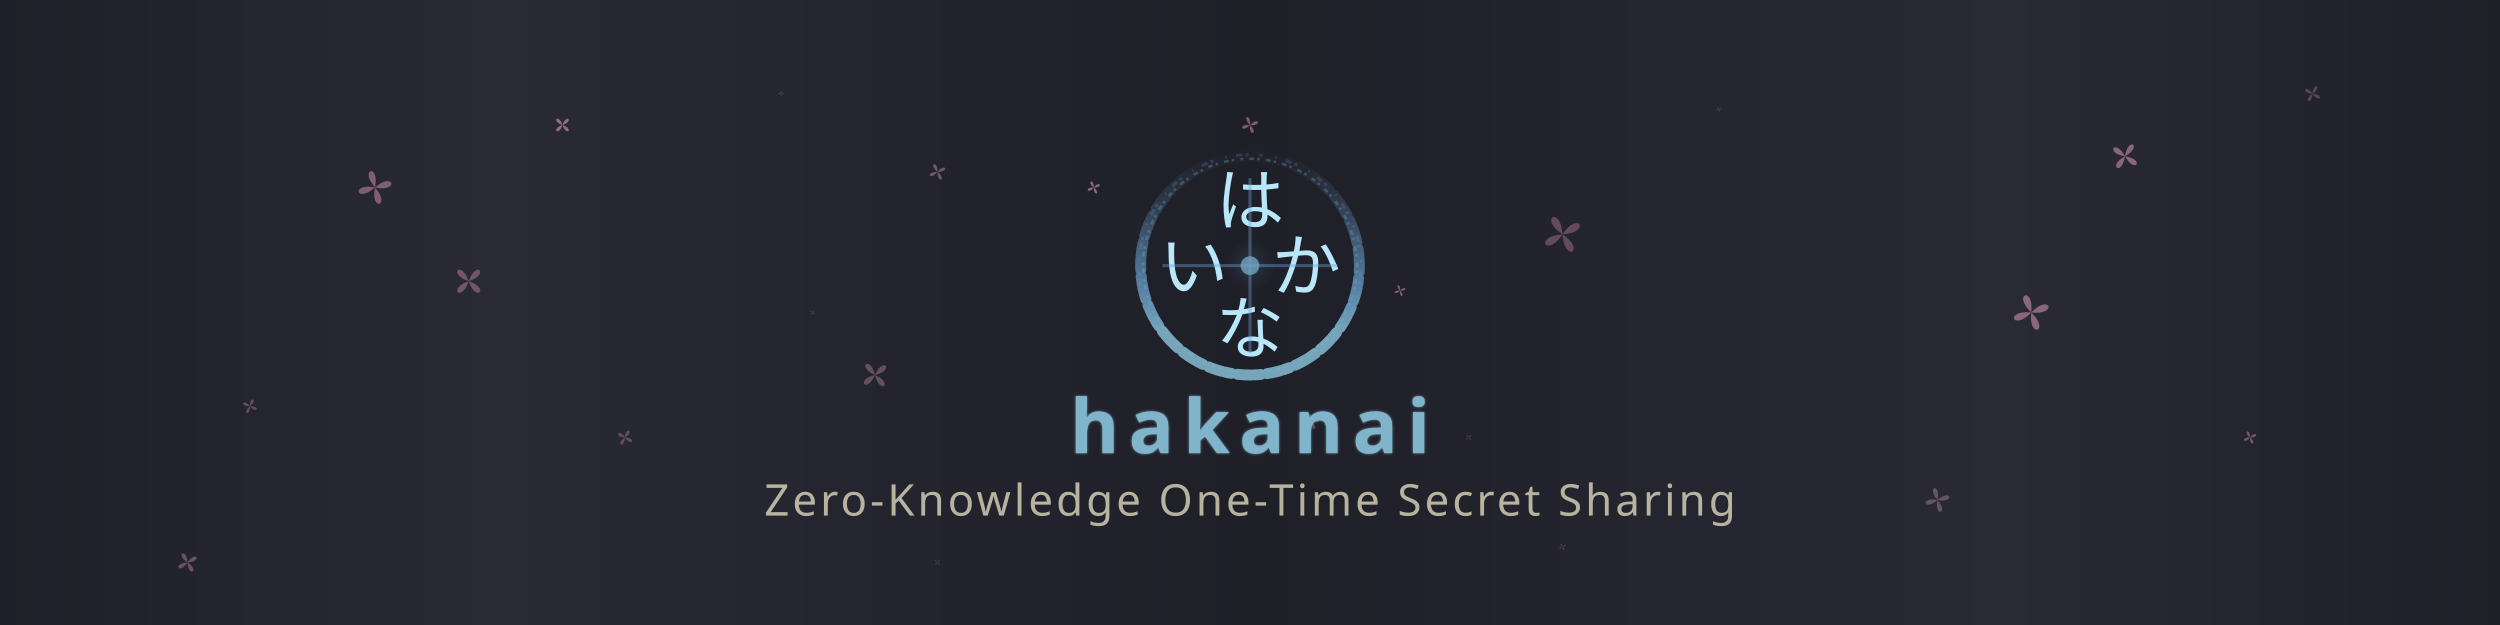
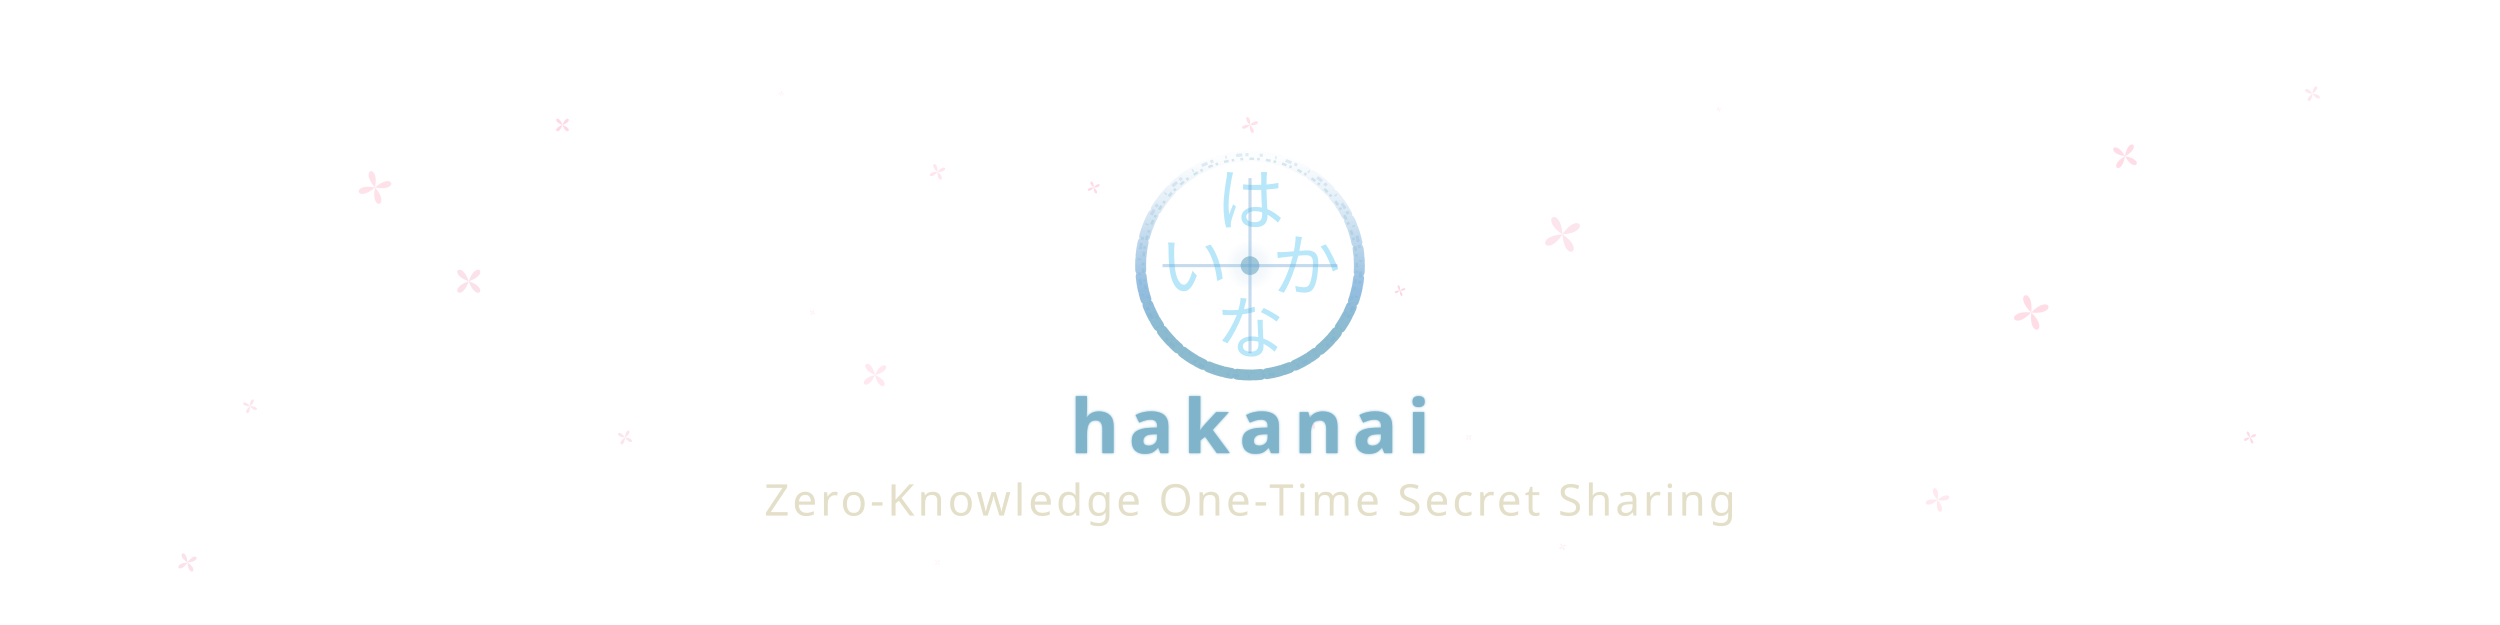
<svg xmlns="http://www.w3.org/2000/svg" width="800" height="200" viewBox="0 0 800 200">
  <defs>
    <linearGradient id="brushFade" x1="0%" y1="0%" x2="0%" y2="100%">
      <stop offset="0%" style="stop-color:#7FB4CA;stop-opacity:1" />
      <stop offset="20%" style="stop-color:#7FB4CA;stop-opacity:1" />
      <stop offset="40%" style="stop-color:#6BA5D4;stop-opacity:0.8" />
      <stop offset="60%" style="stop-color:#6BA5D4;stop-opacity:0.5" />
      <stop offset="80%" style="stop-color:#6BA5D4;stop-opacity:0.2" />
      <stop offset="95%" style="stop-color:#6BA5D4;stop-opacity:0.05" />
      <stop offset="100%" style="stop-color:#6BA5D4;stop-opacity:0.02" />
    </linearGradient>
    <radialGradient id="centerGlow">
      <stop offset="0%" style="stop-color:#7FB4CA;stop-opacity:0.15" />
      <stop offset="50%" style="stop-color:#6BA5D4;stop-opacity:0.08" />
      <stop offset="100%" style="stop-color:#5A8CA8;stop-opacity:0" />
    </radialGradient>
    <filter id="minimalGlow">
      <feGaussianBlur stdDeviation="0.5" result="coloredBlur" />
      <feMerge>
        <feMergeNode in="coloredBlur" />
        <feMergeNode in="SourceGraphic" />
      </feMerge>
    </filter>
-     <linearGradient id="bannerBg" x1="0%" y1="0%" x2="100%" y2="0%">
-       <stop offset="0%" style="stop-color:#1f1f28;stop-opacity:1" />
-       <stop offset="20%" style="stop-color:#2a2a37;stop-opacity:1" />
-       <stop offset="50%" style="stop-color:#1f1f28;stop-opacity:1" />
-       <stop offset="80%" style="stop-color:#2a2a37;stop-opacity:1" />
-       <stop offset="100%" style="stop-color:#1f1f28;stop-opacity:1" />
-     </linearGradient>
  </defs>
-   <rect width="800" height="200" fill="url(#bannerBg)" />
  <g transform="translate(120, 60) rotate(-15)">
    <path d="M0,0 C-3,-6 3,-6 0,0 C6,-3 6,3 0,0 C3,6 -3,6 0,0 C-6,3 -6,-3 0,0" fill="#FFB4CA" opacity="0.4" transform="scale(1.2)" />
  </g>
  <g transform="translate(80, 130) rotate(25)">
    <path d="M0,0 C-2,-4 2,-4 0,0 C4,-2 4,2 0,0 C2,4 -2,4 0,0 C-4,2 -4,-2 0,0" fill="#F4A8C4" opacity="0.3" transform="scale(0.8)" />
  </g>
  <g transform="translate(180, 40) rotate(-45)">
    <path d="M0,0 C-2,-4 2,-4 0,0 C4,-2 4,2 0,0 C2,4 -2,4 0,0 C-4,2 -4,-2 0,0" fill="#FFB4CA" opacity="0.5" transform="scale(0.9)" />
  </g>
  <g transform="translate(60, 180) rotate(60)">
    <path d="M0,0 C-2,-4 2,-4 0,0 C4,-2 4,2 0,0 C2,4 -2,4 0,0 C-4,2 -4,-2 0,0" fill="#F4A8C4" opacity="0.35" transform="scale(1.1)" />
  </g>
  <g transform="translate(680, 50) rotate(35)">
    <path d="M0,0 C-3,-6 3,-6 0,0 C6,-3 6,3 0,0 C3,6 -3,6 0,0 C-6,3 -6,-3 0,0" fill="#FFB4CA" opacity="0.45" transform="scale(1.0)" />
  </g>
  <g transform="translate(720, 140) rotate(-25)">
    <path d="M0,0 C-2,-4 2,-4 0,0 C4,-2 4,2 0,0 C2,4 -2,4 0,0 C-4,2 -4,-2 0,0" fill="#F4A8C4" opacity="0.4" transform="scale(0.7)" />
  </g>
  <g transform="translate(620, 160) rotate(75)">
    <path d="M0,0 C-2,-4 2,-4 0,0 C4,-2 4,2 0,0 C2,4 -2,4 0,0 C-4,2 -4,-2 0,0" fill="#FFB4CA" opacity="0.3" transform="scale(1.3)" />
  </g>
  <g transform="translate(740, 30) rotate(-60)">
    <path d="M0,0 C-2,-4 2,-4 0,0 C4,-2 4,2 0,0 C2,4 -2,4 0,0 C-4,2 -4,-2 0,0" fill="#F4A8C4" opacity="0.25" transform="scale(0.9)" />
  </g>
  <g transform="translate(250, 30) rotate(10)">
    <path d="M0,0 C-1,-2 1,-2 0,0 C2,-1 2,1 0,0 C1,2 -1,2 0,0 C-2,1 -2,-1 0,0" fill="#FFB4CA" opacity="0.2" transform="scale(0.6)" />
  </g>
  <g transform="translate(550, 35) rotate(-20)">
    <path d="M0,0 C-1,-2 1,-2 0,0 C2,-1 2,1 0,0 C1,2 -1,2 0,0 C-2,1 -2,-1 0,0" fill="#F4A8C4" opacity="0.25" transform="scale(0.5)" />
  </g>
  <g transform="translate(300, 180) rotate(45)">
    <path d="M0,0 C-1,-2 1,-2 0,0 C2,-1 2,1 0,0 C1,2 -1,2 0,0 C-2,1 -2,-1 0,0" fill="#FFB4CA" opacity="0.15" transform="scale(0.7)" />
  </g>
  <g transform="translate(500, 175) rotate(-30)">
    <path d="M0,0 C-1,-2 1,-2 0,0 C2,-1 2,1 0,0 C1,2 -1,2 0,0 C-2,1 -2,-1 0,0" fill="#F4A8C4" opacity="0.2" transform="scale(0.8)" />
  </g>
  <g transform="translate(150, 90) rotate(45)">
    <path d="M0,0 C-3,-6 3,-6 0,0 C6,-3 6,3 0,0 C3,6 -3,6 0,0 C-6,3 -6,-3 0,0" fill="#F4A8C4" opacity="0.35" transform="scale(1.1)" />
  </g>
  <g transform="translate(400, 40) rotate(-20)">
    <path d="M0,0 C-2,-4 2,-4 0,0 C4,-2 4,2 0,0 C2,4 -2,4 0,0 C-4,2 -4,-2 0,0" fill="#FFB4CA" opacity="0.4" transform="scale(0.9)" />
  </g>
  <g transform="translate(650, 100) rotate(70)">
    <path d="M0,0 C-3,-6 3,-6 0,0 C6,-3 6,3 0,0 C3,6 -3,6 0,0 C-6,3 -6,-3 0,0" fill="#FFB4CA" opacity="0.45" transform="scale(1.3)" />
  </g>
  <g transform="translate(200, 140) rotate(-60)">
    <path d="M0,0 C-2,-4 2,-4 0,0 C4,-2 4,2 0,0 C2,4 -2,4 0,0 C-4,2 -4,-2 0,0" fill="#F4A8C4" opacity="0.3" transform="scale(0.85)" />
  </g>
  <g transform="translate(400, 85)">
    <g transform="translate(-50, -25) rotate(-25)">
      <path d="M0,0 C-2,-4 2,-4 0,0 C4,-2 4,2 0,0 C2,4 -2,4 0,0 C-4,2 -4,-2 0,0" fill="#FFB4CA" opacity="0.5" transform="scale(0.7)" />
    </g>
    <g transform="translate(48, 8) rotate(70)">
      <path d="M0,0 C-2,-4 2,-4 0,0 C4,-2 4,2 0,0 C2,4 -2,4 0,0 C-4,2 -4,-2 0,0" fill="#F4A8C4" opacity="0.45" transform="scale(0.6)" />
    </g>
    <circle fill="none" stroke="url(#brushFade)" stroke-width="3.5" cx="0" cy="0" r="35" stroke-linecap="round" stroke-dasharray="2 1 3 0.5 1 2" opacity="0.9" transform="rotate(180)" />
    <circle fill="none" stroke="#6BA5D4" stroke-width="1" cx="0" cy="0" r="35.5" stroke-dasharray="1 4 0.5 3 2 1" opacity="0.2" transform="rotate(-85)" />
    <circle fill="none" stroke="#7FB4CA" stroke-width="0.8" cx="0" cy="0" r="34.2" stroke-dasharray="0.8 2 1.5 1" opacity="0.3" transform="rotate(-95)" />
    <text x="0" y="-13" fill="#B8E7F9" font-family="'Noto Sans JP', 'Segoe UI', sans-serif" font-size="22" font-weight="500" text-anchor="middle">は</text>
    <text x="18" y="8" fill="#B8E7F9" font-family="'Noto Sans JP', 'Segoe UI', sans-serif" font-size="22" font-weight="500" text-anchor="middle">か</text>
    <text x="0" y="28" fill="#B8E7F9" font-family="'Noto Sans JP', 'Segoe UI', sans-serif" font-size="22" font-weight="500" text-anchor="middle">な</text>
    <text x="-18" y="8" fill="#B8E7F9" font-family="'Noto Sans JP', 'Segoe UI', sans-serif" font-size="22" font-weight="500" text-anchor="middle">い</text>
    <circle fill="url(#centerGlow)" cx="0" cy="0" r="8" />
    <circle fill="#7FB4CA" cx="0" cy="0" r="3" opacity="0.7" />
    <line stroke="#6BA5D4" stroke-width="1" opacity="0.4" x1="0" y1="-28" x2="0" y2="28" />
    <line stroke="#6BA5D4" stroke-width="1" opacity="0.4" x1="-28" y1="0" x2="28" y2="0" />
  </g>
  <g transform="translate(300, 55) rotate(-25)">
    <path d="M0,0 C-2,-4 2,-4 0,0 C4,-2 4,2 0,0 C2,4 -2,4 0,0 C-4,2 -4,-2 0,0" fill="#FFB4CA" opacity="0.35" transform="scale(0.9)" />
  </g>
  <g transform="translate(500, 75) rotate(60)">
    <path d="M0,0 C-3,-6 3,-6 0,0 C6,-3 6,3 0,0 C3,6 -3,6 0,0 C-6,3 -6,-3 0,0" fill="#F4A8C4" opacity="0.3" transform="scale(1.4)" />
  </g>
  <g transform="translate(280, 120) rotate(-40)">
    <path d="M0,0 C-3,-6 3,-6 0,0 C6,-3 6,3 0,0 C3,6 -3,6 0,0 C-6,3 -6,-3 0,0" fill="#FFB4CA" opacity="0.3" transform="scale(1.0)" />
  </g>
  <g transform="translate(260, 100) rotate(30)">
    <path d="M0,0 C-1,-2 1,-2 0,0 C2,-1 2,1 0,0 C1,2 -1,2 0,0 C-2,1 -2,-1 0,0" fill="#F4A8C4" opacity="0.2" transform="scale(0.6)" />
  </g>
  <g transform="translate(420, 135) rotate(-15)">
    <path d="M0,0 C-2,-4 2,-4 0,0 C4,-2 4,2 0,0 C2,4 -2,4 0,0 C-4,2 -4,-2 0,0" fill="#FFB4CA" opacity="0.25" transform="scale(0.8)" />
  </g>
  <g transform="translate(470, 140) rotate(50)">
    <path d="M0,0 C-1,-2 1,-2 0,0 C2,-1 2,1 0,0 C1,2 -1,2 0,0 C-2,1 -2,-1 0,0" fill="#F4A8C4" opacity="0.18" transform="scale(0.7)" />
  </g>
  <text x="400" y="145" fill="#7FB4CA" font-family="'Segoe UI', sans-serif" font-size="24" font-weight="600" text-anchor="middle" letter-spacing="3px" filter="url(#minimalGlow)">hakanai</text>
  <text x="400" y="165" fill="#dcd7ba" font-family="'Segoe UI', sans-serif" font-size="14" font-weight="400" text-anchor="middle" letter-spacing="1px" opacity="0.8">Zero-Knowledge One-Time Secret Sharing</text>
</svg>
